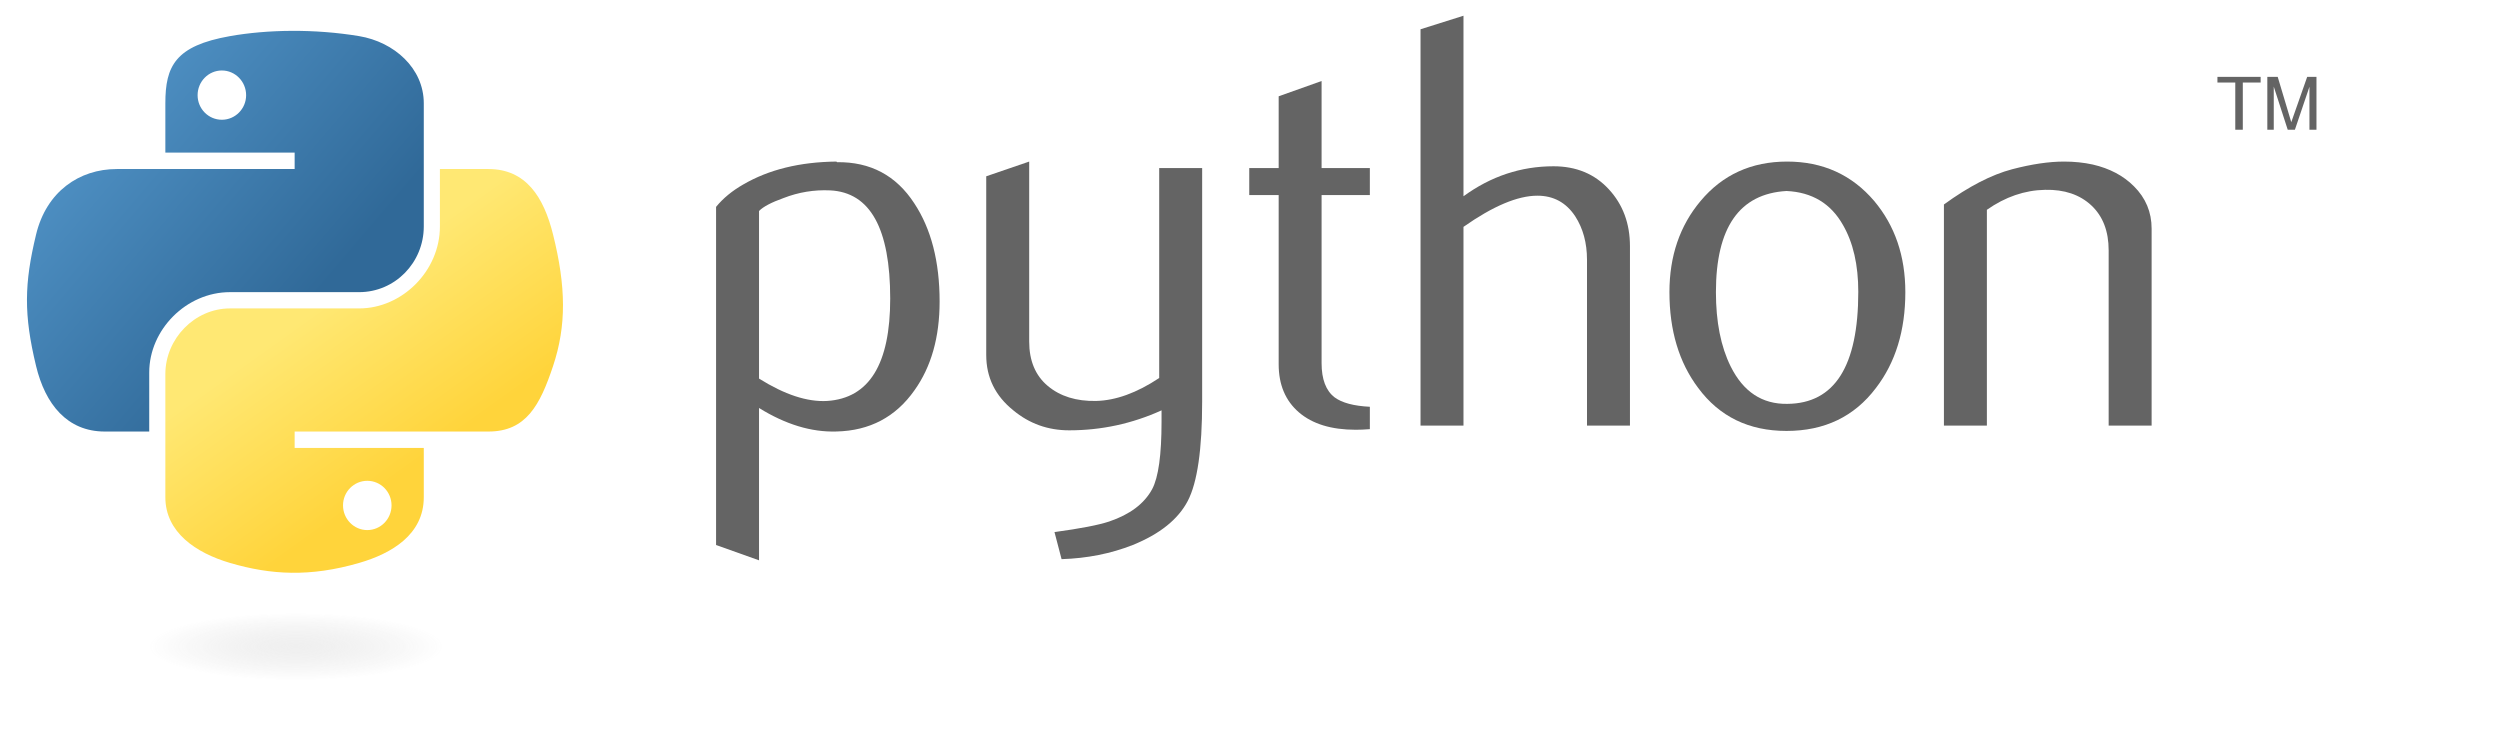
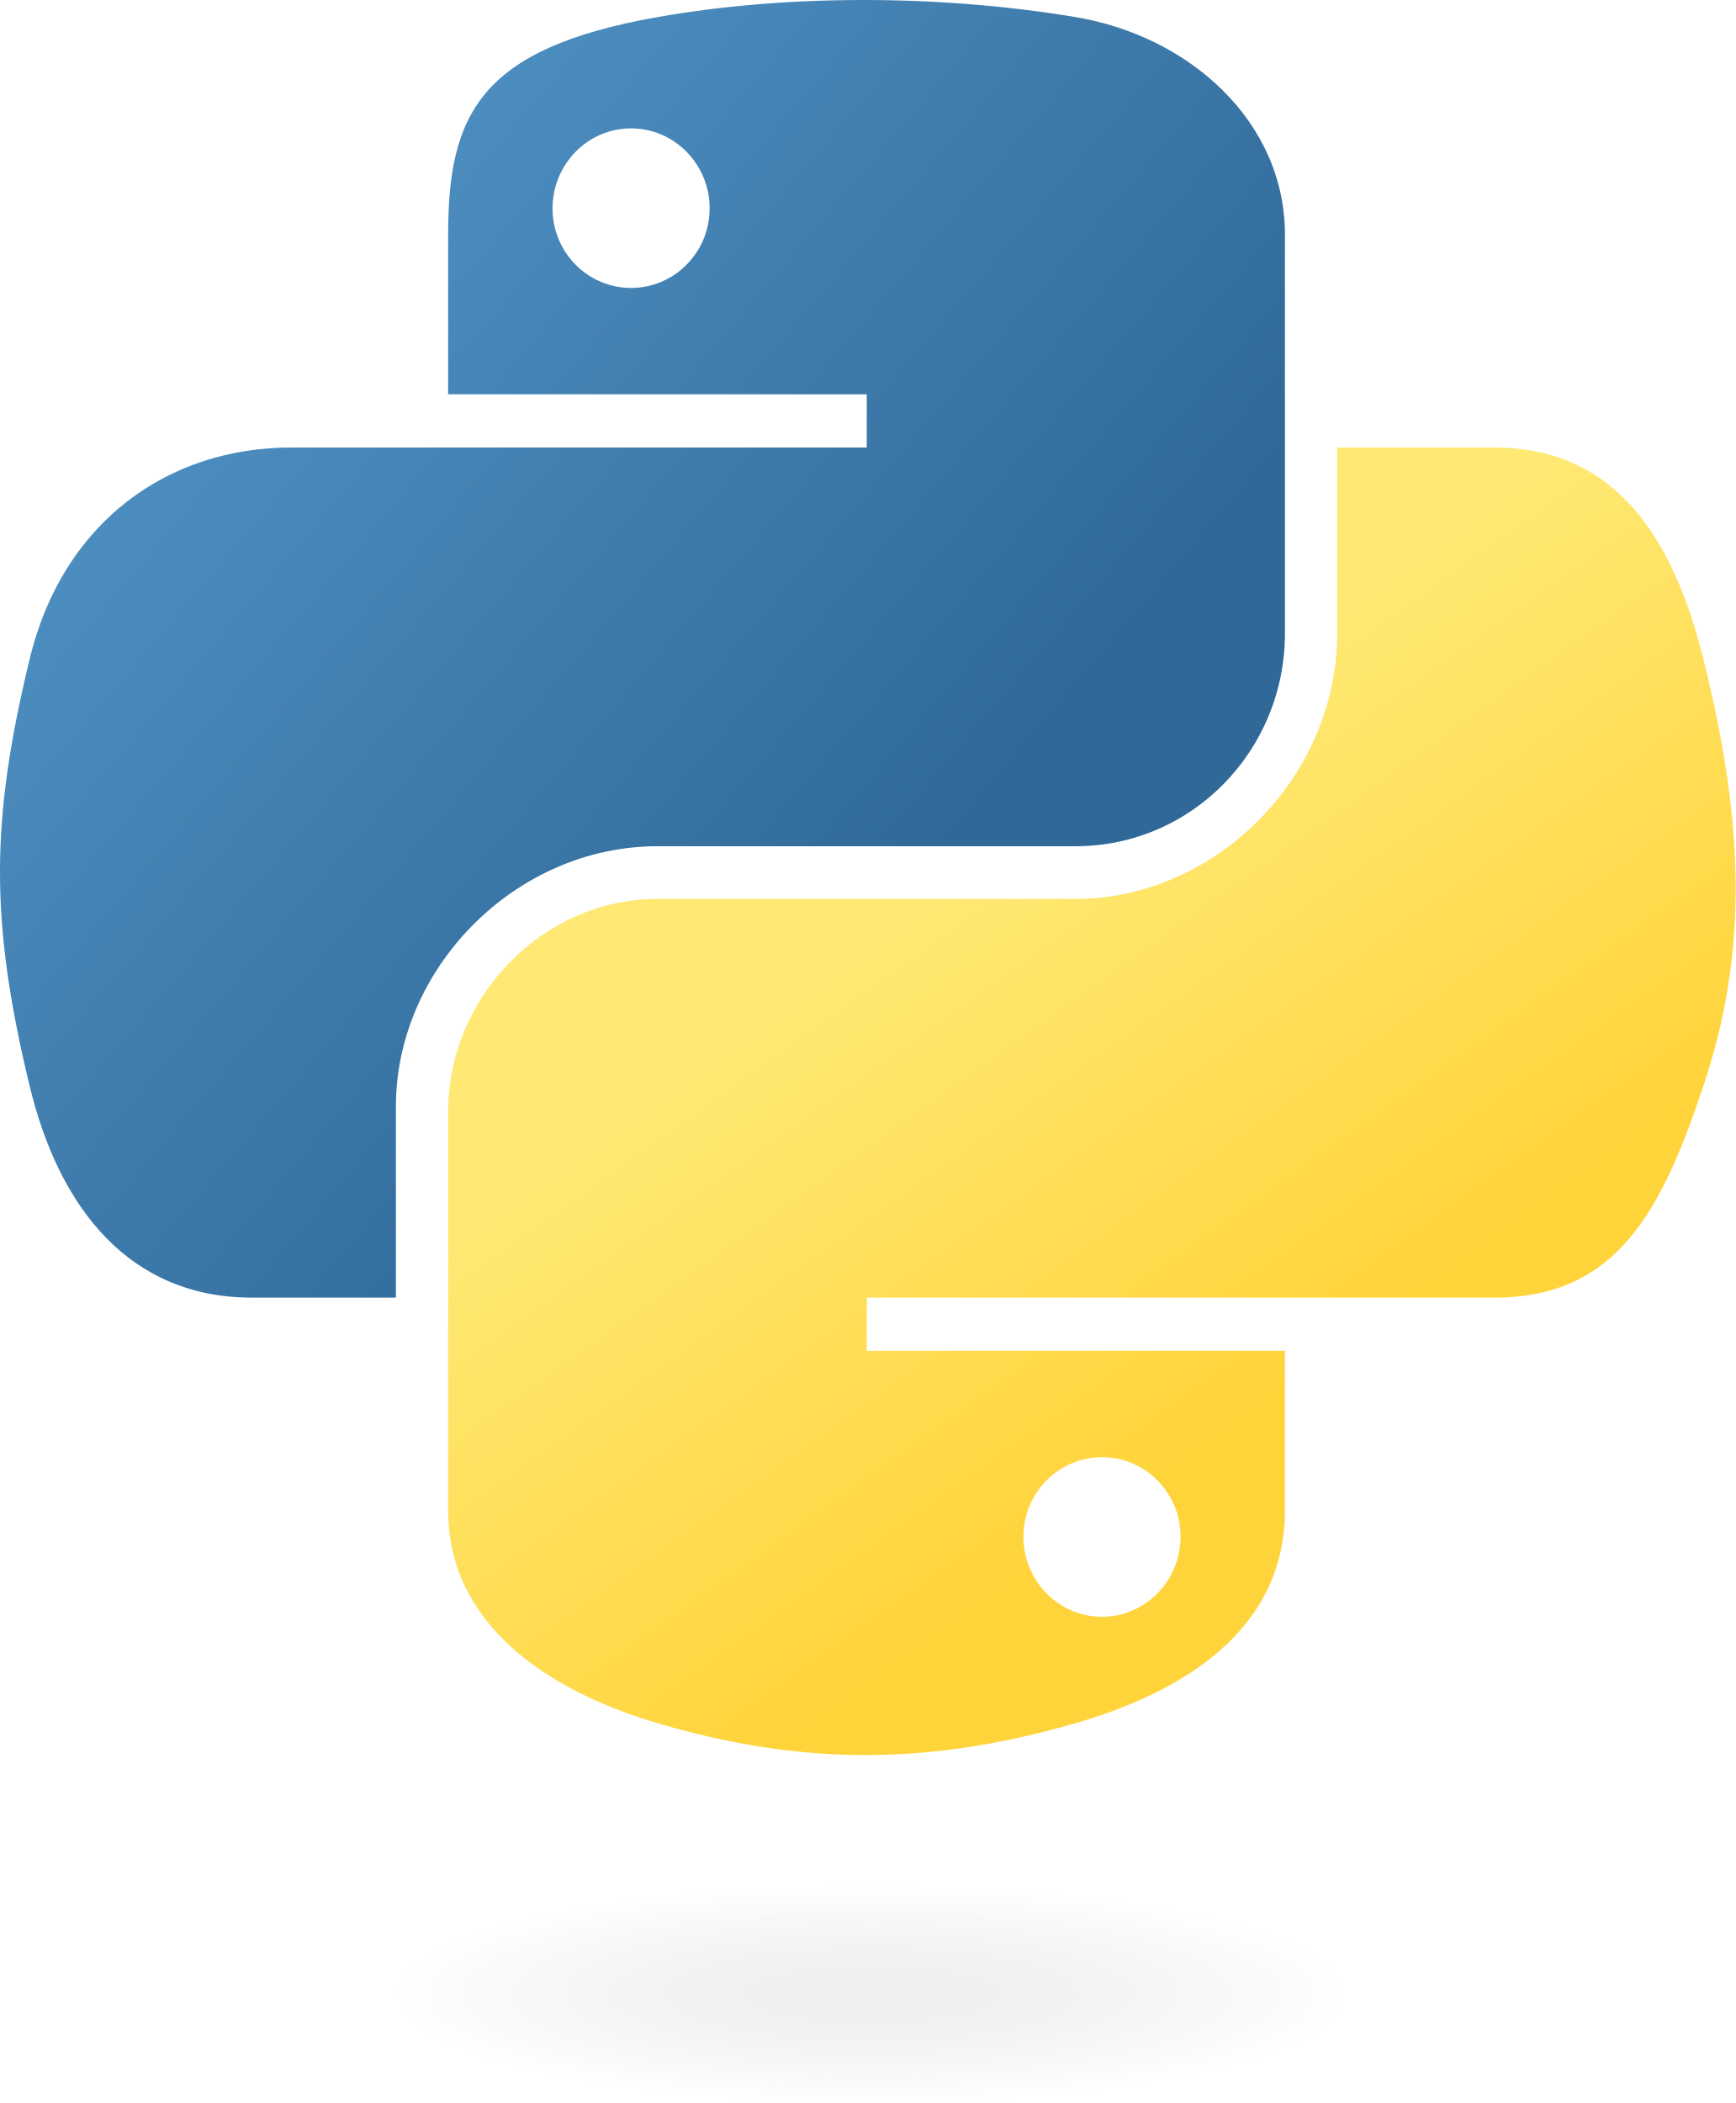
- <svg xmlns="http://www.w3.org/2000/svg" xmlns:xlink="http://www.w3.org/1999/xlink" version="1.0" width="388.84pt" height="115.02pt" id="svg2">
+ <svg xmlns="http://www.w3.org/2000/svg" xmlns:xlink="http://www.w3.org/1999/xlink" version="1.0" width="83.371pt" height="101.001pt" id="svg2">
  <defs id="defs4">
    <linearGradient id="linearGradient2795">
      <stop style="stop-color:#b8b8b8;stop-opacity:0.498" offset="0" id="stop2797" />
      <stop style="stop-color:#7f7f7f;stop-opacity:0" offset="1" id="stop2799" />
    </linearGradient>
    <linearGradient id="linearGradient2787">
      <stop style="stop-color:#7f7f7f;stop-opacity:0.5" offset="0" id="stop2789" />
      <stop style="stop-color:#7f7f7f;stop-opacity:0" offset="1" id="stop2791" />
    </linearGradient>
    <linearGradient id="linearGradient3676">
      <stop style="stop-color:#b2b2b2;stop-opacity:0.5" offset="0" id="stop3678" />
      <stop style="stop-color:#b3b3b3;stop-opacity:0" offset="1" id="stop3680" />
    </linearGradient>
    <linearGradient id="linearGradient3236">
      <stop style="stop-color:#f4f4f4;stop-opacity:1" offset="0" id="stop3244" />
      <stop style="stop-color:#ffffff;stop-opacity:1" offset="1" id="stop3240" />
    </linearGradient>
    <linearGradient id="linearGradient4671">
      <stop style="stop-color:#ffd43b;stop-opacity:1" offset="0" id="stop4673" />
      <stop style="stop-color:#ffe873;stop-opacity:1" offset="1" id="stop4675" />
    </linearGradient>
    <linearGradient id="linearGradient4689">
      <stop style="stop-color:#5a9fd4;stop-opacity:1" offset="0" id="stop4691" />
      <stop style="stop-color:#306998;stop-opacity:1" offset="1" id="stop4693" />
    </linearGradient>
    <linearGradient x1="224.24" y1="144.757" x2="-65.309" y2="144.757" id="linearGradient2987" xlink:href="#linearGradient4671" gradientUnits="userSpaceOnUse" gradientTransform="translate(100.2702,99.61116)" />
    <linearGradient x1="172.942" y1="77.476" x2="26.67" y2="76.313" id="linearGradient2990" xlink:href="#linearGradient4689" gradientUnits="userSpaceOnUse" gradientTransform="translate(100.2702,99.61116)" />
    <linearGradient x1="172.942" y1="77.476" x2="26.67" y2="76.313" id="linearGradient2587" xlink:href="#linearGradient4689" gradientUnits="userSpaceOnUse" gradientTransform="translate(100.2702,99.61116)" />
    <linearGradient x1="224.24" y1="144.757" x2="-65.309" y2="144.757" id="linearGradient2589" xlink:href="#linearGradient4671" gradientUnits="userSpaceOnUse" gradientTransform="translate(100.2702,99.61116)" />
    <linearGradient x1="172.942" y1="77.476" x2="26.67" y2="76.313" id="linearGradient2248" xlink:href="#linearGradient4689" gradientUnits="userSpaceOnUse" gradientTransform="translate(100.2702,99.61116)" />
    <linearGradient x1="224.24" y1="144.757" x2="-65.309" y2="144.757" id="linearGradient2250" xlink:href="#linearGradient4671" gradientUnits="userSpaceOnUse" gradientTransform="translate(100.2702,99.61116)" />
    <linearGradient x1="224.24" y1="144.757" x2="-65.309" y2="144.757" id="linearGradient2255" xlink:href="#linearGradient4671" gradientUnits="userSpaceOnUse" gradientTransform="matrix(0.562541,0,0,0.567972,-11.5974,-7.60954)" />
    <linearGradient x1="172.942" y1="76.176" x2="26.67" y2="76.313" id="linearGradient2258" xlink:href="#linearGradient4689" gradientUnits="userSpaceOnUse" gradientTransform="matrix(0.562541,0,0,0.567972,-11.5974,-7.60954)" />
    <radialGradient cx="61.519" cy="132.286" r="29.037" fx="61.519" fy="132.286" id="radialGradient2801" xlink:href="#linearGradient2795" gradientUnits="userSpaceOnUse" gradientTransform="matrix(1,0,0,0.177966,0,108.7434)" />
    <linearGradient x1="150.961" y1="192.352" x2="112.031" y2="137.273" id="linearGradient1475" xlink:href="#linearGradient4671" gradientUnits="userSpaceOnUse" gradientTransform="matrix(0.562541,0,0,0.567972,-9.399749,-5.305317)" />
    <linearGradient x1="26.649" y1="20.604" x2="135.665" y2="114.398" id="linearGradient1478" xlink:href="#linearGradient4689" gradientUnits="userSpaceOnUse" gradientTransform="matrix(0.562541,0,0,0.567972,-9.399749,-5.305317)" />
    <radialGradient cx="61.519" cy="132.286" r="29.037" fx="61.519" fy="132.286" id="radialGradient1480" xlink:href="#linearGradient2795" gradientUnits="userSpaceOnUse" gradientTransform="matrix(2.382716e-8,-0.296405,1.43676,4.683673e-7,-128.544,150.5202)" />
  </defs>
-   <g id="g2303">
-     <path id="path46" style="fill:#646464;fill-opacity:1" d="M 184.613,61.929 C 184.613,47.367 180.461,39.891 172.157,39.482 C 168.852,39.326 165.626,39.852 162.488,41.071 C 159.983,41.967 158.296,42.854 157.409,43.751 L 157.409,78.509 C 162.721,81.843 167.439,83.392 171.552,83.149 C 180.256,82.574 184.613,75.507 184.613,61.929 z M 194.858,62.534 C 194.858,69.932 193.123,76.072 189.633,80.956 C 185.744,86.482 180.354,89.328 173.463,89.484 C 168.268,89.65 162.916,88.022 157.409,84.611 L 157.409,116.201 L 148.5,113.024 L 148.5,42.903 C 149.963,41.11 151.844,39.57 154.125,38.263 C 159.427,35.174 165.87,33.585 173.453,33.507 L 173.58,33.634 C 180.51,33.546 185.851,36.392 189.604,42.162 C 193.103,47.455 194.858,54.239 194.858,62.534 z " />
-     <path id="path48" style="fill:#646464;fill-opacity:1" d="M 249.305,83.266 C 249.305,93.188 248.311,100.06 246.322,103.881 C 244.324,107.702 240.523,110.753 234.908,113.024 C 230.357,114.817 225.434,115.792 220.151,115.957 L 218.68,110.343 C 224.05,109.612 227.832,108.881 230.025,108.15 C 234.343,106.688 237.306,104.446 238.934,101.444 C 240.24,98.998 240.883,94.329 240.883,87.418 L 240.883,85.098 C 234.791,87.866 228.407,89.241 221.73,89.241 C 217.344,89.241 213.475,87.866 210.141,85.098 C 206.398,82.086 204.527,78.265 204.527,73.636 L 204.527,36.558 L 213.436,33.507 L 213.436,70.828 C 213.436,74.815 214.722,77.885 217.295,80.039 C 219.869,82.194 223.202,83.227 227.286,83.149 C 231.37,83.061 235.747,81.482 240.396,78.392 L 240.396,34.852 L 249.305,34.852 L 249.305,83.266 z " />
-     <path id="path50" style="fill:#646464;fill-opacity:1" d="M 284.082,88.997 C 283.02,89.085 282.045,89.124 281.149,89.124 C 276.109,89.124 272.181,87.925 269.374,85.517 C 266.577,83.11 265.173,79.786 265.173,75.546 L 265.173,40.457 L 259.071,40.457 L 259.071,34.852 L 265.173,34.852 L 265.173,19.968 L 274.072,16.8 L 274.072,34.852 L 284.082,34.852 L 284.082,40.457 L 274.072,40.457 L 274.072,75.302 C 274.072,78.646 274.969,81.014 276.762,82.398 C 278.302,83.539 280.749,84.192 284.082,84.357 L 284.082,88.997 z " />
-     <path id="path52" style="fill:#646464;fill-opacity:1" d="M 338.023,88.266 L 329.114,88.266 L 329.114,53.878 C 329.114,50.379 328.295,47.367 326.668,44.852 C 324.786,42.006 322.174,40.583 318.821,40.583 C 314.737,40.583 309.63,42.737 303.499,47.046 L 303.499,88.266 L 294.59,88.266 L 294.59,6.069 L 303.499,3.262 L 303.499,40.7 C 309.191,36.558 315.41,34.482 322.164,34.482 C 326.882,34.482 330.703,36.07 333.627,39.238 C 336.561,42.406 338.023,46.354 338.023,51.071 L 338.023,88.266 L 338.023,88.266 z " />
-     <path id="path54" style="fill:#646464;fill-opacity:1" d="M 385.374,60.526 C 385.374,54.931 384.312,50.311 382.197,46.656 C 379.682,42.201 375.773,39.852 370.49,39.609 C 360.724,40.174 355.85,47.172 355.85,60.584 C 355.85,66.735 356.864,71.871 358.911,75.994 C 361.523,81.248 365.441,83.841 370.666,83.753 C 380.471,83.675 385.374,75.936 385.374,60.526 z M 395.131,60.584 C 395.131,68.548 393.094,75.176 389.029,80.468 C 384.555,86.395 378.376,89.367 370.49,89.367 C 362.673,89.367 356.581,86.395 352.185,80.468 C 348.199,75.176 346.21,68.548 346.21,60.584 C 346.21,53.099 348.365,46.802 352.673,41.675 C 357.225,36.236 363.209,33.507 370.607,33.507 C 378.005,33.507 384.029,36.236 388.669,41.675 C 392.977,46.802 395.131,53.099 395.131,60.584 z " />
-     <path id="path56" style="fill:#646464;fill-opacity:1" d="M 446.206,88.266 L 437.297,88.266 L 437.297,51.929 C 437.297,47.942 436.098,44.833 433.7,42.591 C 431.303,40.359 428.105,39.277 424.119,39.365 C 419.889,39.443 415.863,40.827 412.042,43.507 L 412.042,88.266 L 403.133,88.266 L 403.133,42.406 C 408.26,38.673 412.978,36.236 417.286,35.096 C 421.351,34.033 424.938,33.507 428.028,33.507 C 430.143,33.507 432.131,33.712 434.002,34.121 C 437.502,34.93 440.348,36.431 442.541,38.634 C 444.987,41.071 446.206,43.995 446.206,47.416 L 446.206,88.266 z " />
-     <path id="path1948" style="fill:url(#linearGradient1478);fill-opacity:1" d="M 60.51,6.398 C 55.927,6.419 51.549,6.81 47.698,7.492 C 36.351,9.496 34.291,13.692 34.291,21.429 L 34.291,31.648 L 61.104,31.648 L 61.104,35.054 L 34.291,35.054 L 24.229,35.054 C 16.436,35.054 9.613,39.738 7.479,48.648 C 5.017,58.861 4.908,65.234 7.479,75.898 C 9.385,83.836 13.936,89.492 21.729,89.492 L 30.948,89.492 L 30.948,77.242 C 30.948,68.392 38.605,60.585 47.698,60.585 L 74.479,60.585 C 81.934,60.585 87.885,54.447 87.885,46.96 L 87.885,21.429 C 87.885,14.163 81.755,8.704 74.479,7.492 C 69.873,6.725 65.094,6.377 60.51,6.398 z M 46.01,14.617 C 48.78,14.617 51.041,16.915 51.041,19.742 C 51.041,22.558 48.78,24.835 46.01,24.835 C 43.231,24.835 40.979,22.558 40.979,19.742 C 40.979,16.915 43.231,14.617 46.01,14.617 z " />
-     <path id="path1950" style="fill:url(#linearGradient1475);fill-opacity:1" d="M 91.229,35.054 L 91.229,46.96 C 91.229,56.191 83.403,63.96 74.479,63.96 L 47.698,63.96 C 40.362,63.96 34.291,70.239 34.291,77.585 L 34.291,103.117 C 34.291,110.383 40.61,114.657 47.698,116.742 C 56.185,119.237 64.324,119.688 74.479,116.742 C 81.229,114.787 87.885,110.854 87.885,103.117 L 87.885,92.898 L 61.104,92.898 L 61.104,89.492 L 87.885,89.492 L 101.291,89.492 C 109.084,89.492 111.988,84.056 114.698,75.898 C 117.497,67.499 117.378,59.422 114.698,48.648 C 112.772,40.891 109.094,35.054 101.291,35.054 L 91.229,35.054 z M 76.166,99.71 C 78.946,99.71 81.198,101.988 81.198,104.804 C 81.198,107.631 78.946,109.929 76.166,109.929 C 73.397,109.929 71.135,107.631 71.135,104.804 C 71.135,101.988 73.397,99.71 76.166,99.71 z " />
-     <path id="text3004" style="font-size:15.164px;font-style:normal;font-weight:normal;line-height:125%;fill:#646464;fill-opacity:1;stroke:none;stroke-width:1px;stroke-linecap:butt;stroke-linejoin:miter;stroke-opacity:1;font-family:Bitstream Vera Sans" d="M 463.554,26.909 L 465.116,26.909 L 465.116,17.113 L 468.816,17.113 L 468.816,15.945 L 459.854,15.945 L 459.854,17.113 L 463.554,17.113 L 463.554,26.909 M 470.201,26.909 L 471.536,26.909 L 471.536,17.962 L 474.432,26.908 L 475.918,26.908 L 478.936,17.993 L 478.936,26.909 L 480.392,26.909 L 480.392,15.945 L 478.466,15.945 L 475.168,25.338 L 472.355,15.945 L 470.201,15.945 L 470.201,26.909" />
-     <path id="path1894" style="opacity:0.444;fill:url(#radialGradient1480);fill-opacity:1;fill-rule:nonzero;stroke:none;stroke-width:20;stroke-miterlimit:4;stroke-dasharray:none;stroke-opacity:1" transform="matrix(0.73406,0,0,0.809524,16.24958,27.00935)" d="M 110.467 132.286 A 48.948 8.607 0 1 1  12.571,132.286 A 48.948 8.607 0 1 1  110.467 132.286 z" />
+   <g id="g2303" transform="translate(-5.591371,-6.397054)">
+     <path id="path1948" style="fill:url(#linearGradient1478);fill-opacity:1" d="m 60.51,6.398 c -4.584,0.021 -8.961,0.412 -12.812,1.094 C 36.351,9.496 34.291,13.692 34.291,21.429 v 10.219 h 26.812 v 3.406 h -26.812 -10.062 c -7.792,0 -14.616,4.684 -16.75,13.594 -2.462,10.213 -2.571,16.586 0,27.25 1.906,7.938 6.458,13.594 14.25,13.594 h 9.219 v -12.25 c 0,-8.85 7.657,-16.656 16.75,-16.656 h 26.781 c 7.455,0 13.406,-6.138 13.406,-13.625 v -25.531 c 0,-7.266 -6.13,-12.725 -13.406,-13.938 -4.606,-0.767 -9.385,-1.115 -13.969,-1.094 z m -14.5,8.219 c 2.77,0 5.031,2.299 5.031,5.125 -2e-6,2.816 -2.262,5.094 -5.031,5.094 -2.779,-1e-6 -5.031,-2.277 -5.031,-5.094 -1e-6,-2.826 2.252,-5.125 5.031,-5.125 z" />
+     <path id="path1950" style="fill:url(#linearGradient1475);fill-opacity:1" d="m 91.229,35.054 v 11.906 c 0,9.231 -7.826,17 -16.75,17 h -26.781 c -7.336,0 -13.406,6.278 -13.406,13.625 v 25.531 c 0,7.266 6.319,11.54 13.406,13.625 8.487,2.496 16.626,2.947 26.781,0 6.75,-1.954 13.406,-5.888 13.406,-13.625 V 92.898 h -26.781 v -3.406 h 26.781 13.406 c 7.792,0 10.696,-5.435 13.406,-13.594 2.799,-8.399 2.68,-16.476 0,-27.25 -1.926,-7.757 -5.604,-13.594 -13.406,-13.594 z m -15.062,64.656 c 2.779,3e-6 5.031,2.277 5.031,5.094 -2e-6,2.826 -2.252,5.125 -5.031,5.125 -2.77,0 -5.031,-2.299 -5.031,-5.125 2e-6,-2.816 2.262,-5.094 5.031,-5.094 z" />
+     <path id="path1894" style="opacity:0.444;fill:url(#radialGradient1480);fill-opacity:1;fill-rule:nonzero;stroke:none;stroke-width:20;stroke-miterlimit:4;stroke-dasharray:none;stroke-opacity:1" transform="matrix(0.73406,0,0,0.809524,16.24958,27.00935)" d="m 110.467,132.286 a 48.948,8.607 0 1 1 -97.897,0 48.948,8.607 0 1 1 97.897,0 z" />
  </g>
</svg>
